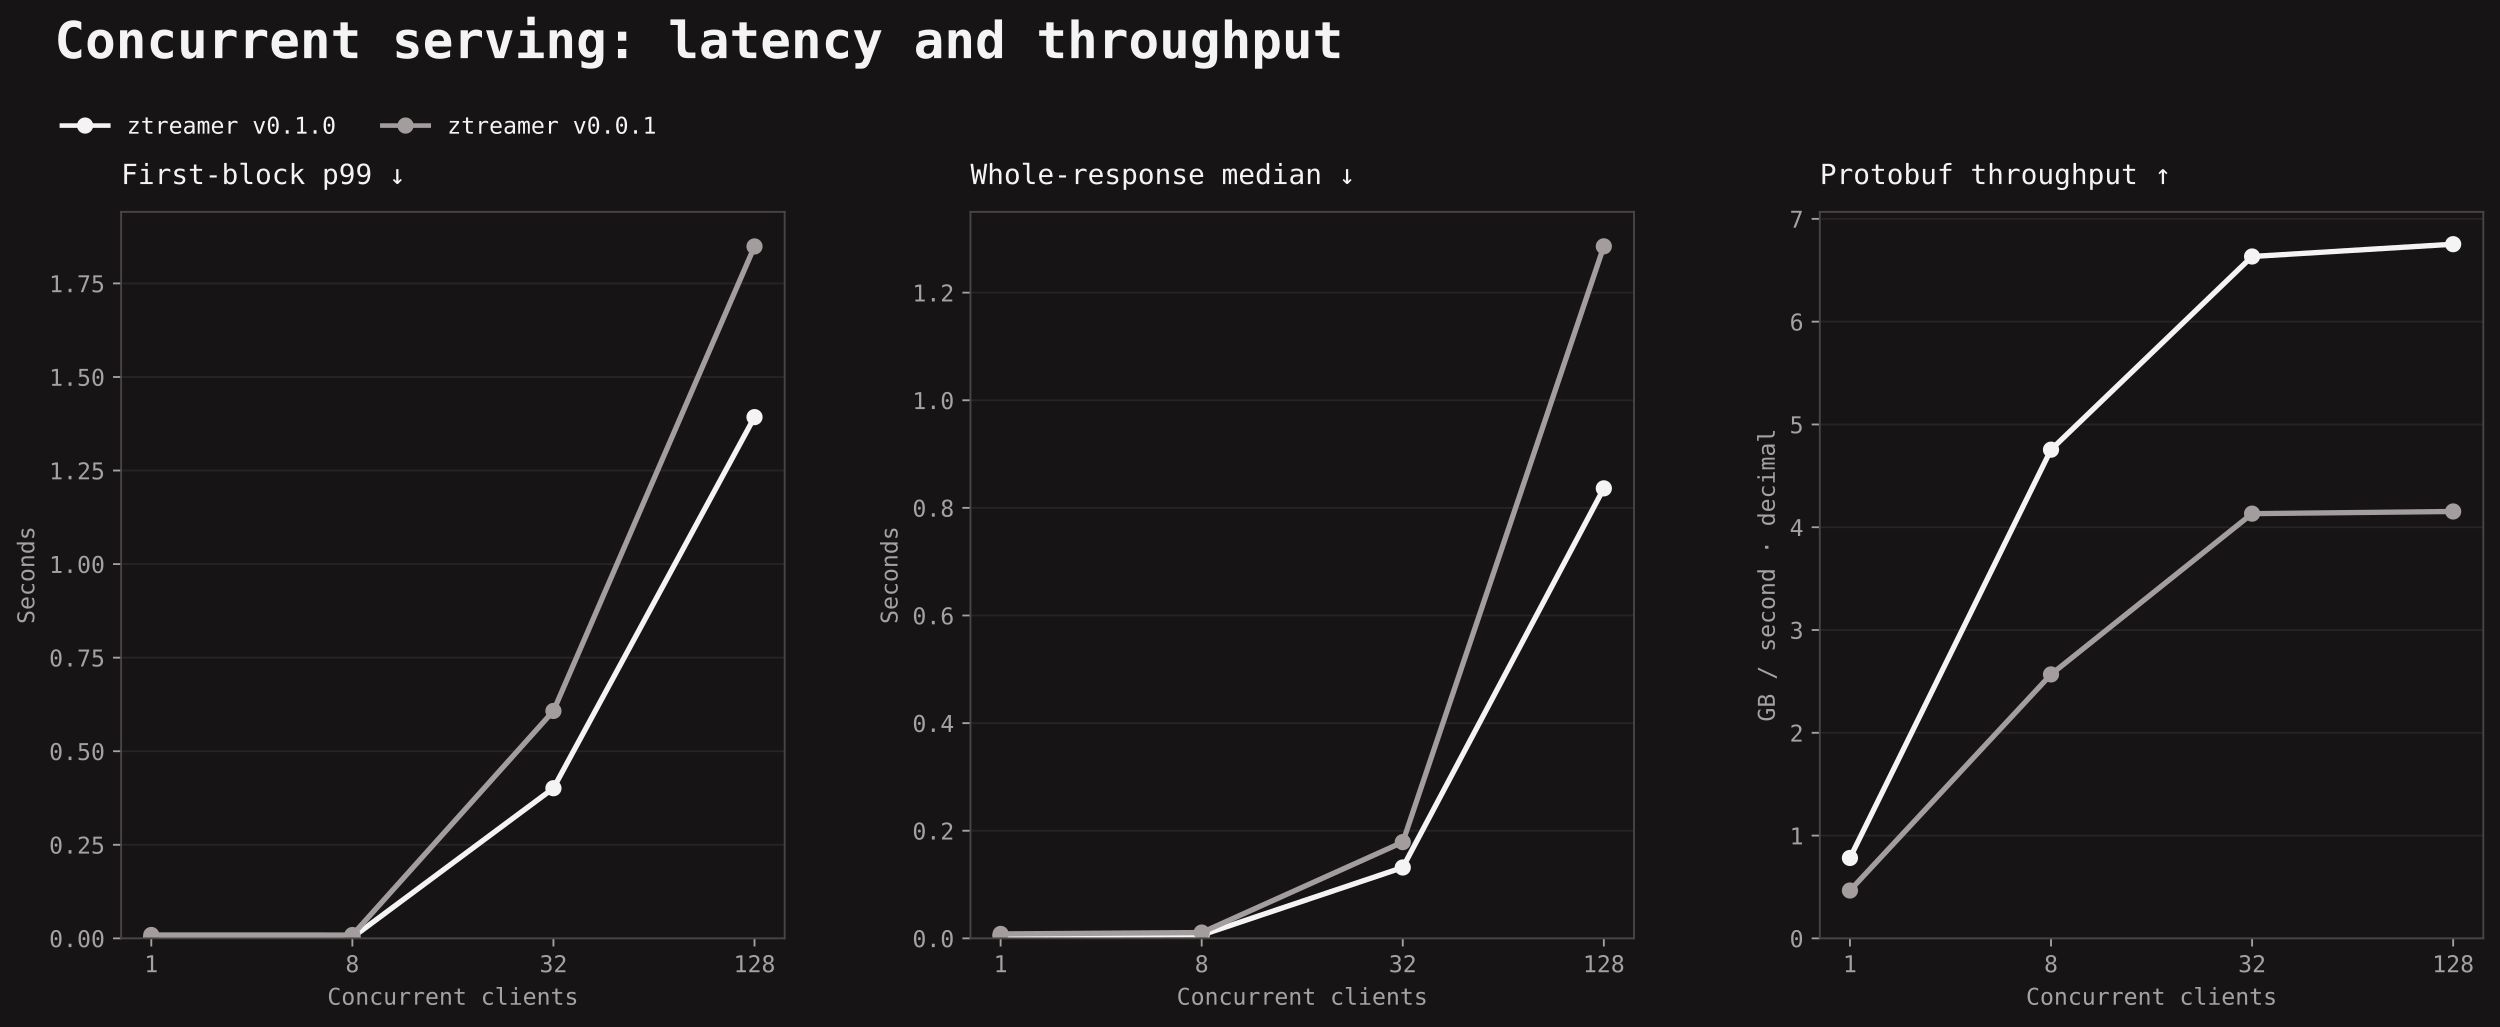
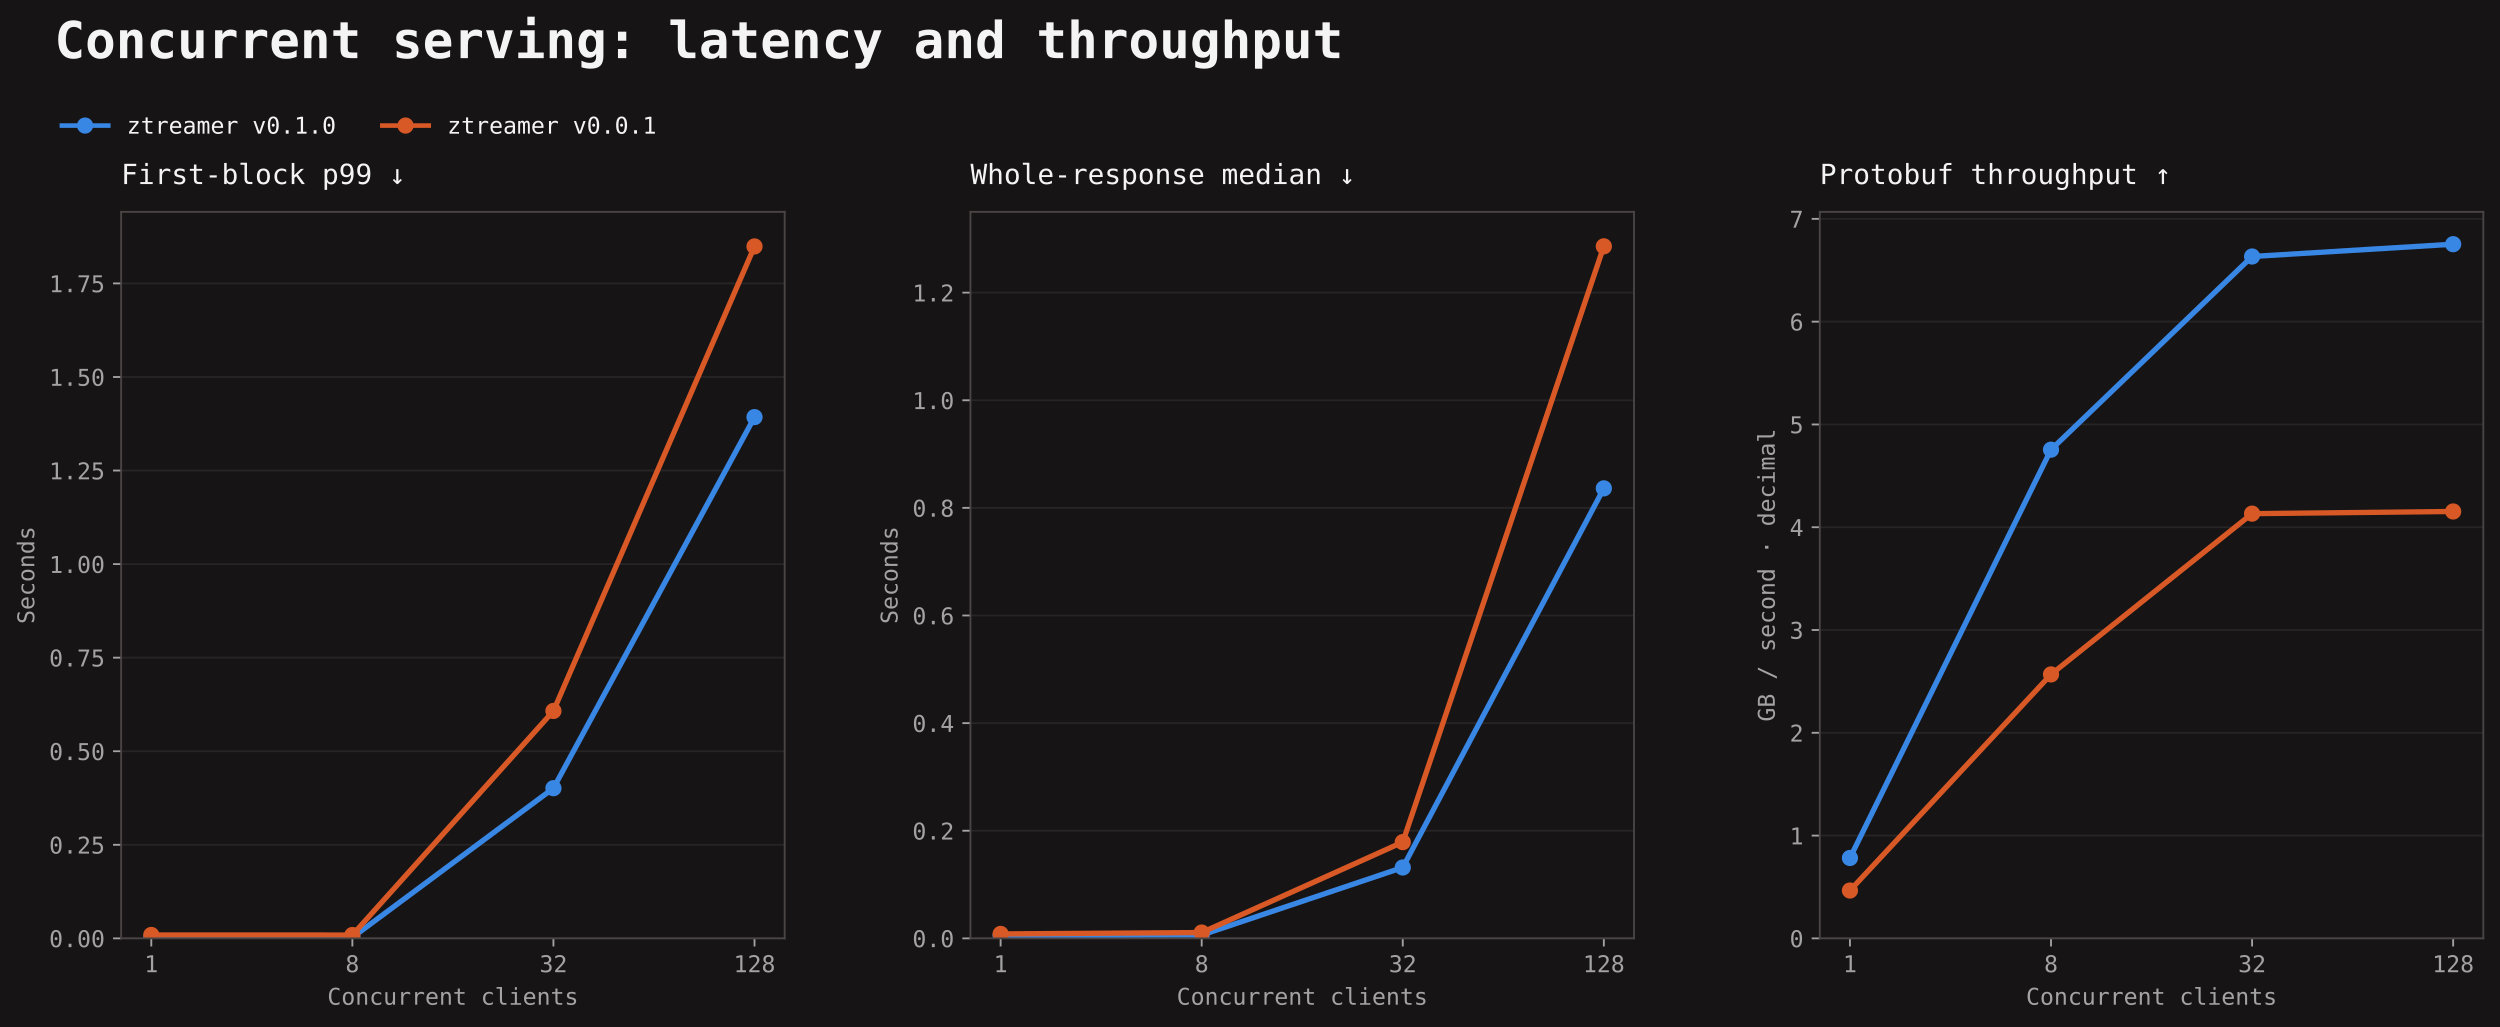
<svg xmlns="http://www.w3.org/2000/svg" xmlns:xlink="http://www.w3.org/1999/xlink" width="1079.002pt" height="443.254pt" viewBox="0 0 1079.002 443.254" version="1.1">
  <defs>
    <style type="text/css">*{stroke-linejoin: round; stroke-linecap: butt}</style>
  </defs>
  <g id="figure_1">
    <g id="patch_1">
      <path d="M 0 443.254  L 1079.002 443.254  L 1079.002 0  L 0 0  z " style="fill: #171415" />
    </g>
    <g id="axes_1">
      <g id="patch_2">
        <path d="M 52.282 405  L 338.664 405  L 338.664 91.44  L 52.282 91.44  z " style="fill: #171415" />
      </g>
      <g id="matplotlib.axis_1">
        <g id="xtick_1">
          <g id="line2d_1">
            <defs>
-               <path id="m3da103c8fb" d="M 0 0  L 0 3.5  " style="stroke: #a3a3a3; stroke-width: 0.8" />
+               <path id="mc122c9ce09" d="M 0 0  L 0 3.5  " style="stroke: #a3a3a3; stroke-width: 0.8" />
            </defs>
            <g>
-               <use xlink:href="#m3da103c8fb" x="65.299" y="405" style="fill: #a3a3a3; stroke: #a3a3a3; stroke-width: 0.8" />
+               <use xlink:href="#mc122c9ce09" x="65.299" y="405" style="fill: #a3a3a3; stroke: #a3a3a3; stroke-width: 0.8" />
            </g>
          </g>
          <g id="text_1">
            <text style="font-size: 10px; font-family: 'DejaVu Sans Mono'; text-anchor: middle; fill: #a3a3a3" x="65.299" y="419.598" transform="rotate(-0 65.2994 419.5977)">1</text>
          </g>
        </g>
        <g id="xtick_2">
          <g id="line2d_2">
            <g>
-               <use xlink:href="#m3da103c8fb" x="152.082" y="405" style="fill: #a3a3a3; stroke: #a3a3a3; stroke-width: 0.8" />
+               <use xlink:href="#mc122c9ce09" x="152.082" y="405" style="fill: #a3a3a3; stroke: #a3a3a3; stroke-width: 0.8" />
            </g>
          </g>
          <g id="text_2">
            <text style="font-size: 10px; font-family: 'DejaVu Sans Mono'; text-anchor: middle; fill: #a3a3a3" x="152.082" y="419.598" transform="rotate(-0 152.0818 419.5977)">8</text>
          </g>
        </g>
        <g id="xtick_3">
          <g id="line2d_3">
            <g>
-               <use xlink:href="#m3da103c8fb" x="238.864" y="405" style="fill: #a3a3a3; stroke: #a3a3a3; stroke-width: 0.8" />
+               <use xlink:href="#mc122c9ce09" x="238.864" y="405" style="fill: #a3a3a3; stroke: #a3a3a3; stroke-width: 0.8" />
            </g>
          </g>
          <g id="text_3">
            <text style="font-size: 10px; font-family: 'DejaVu Sans Mono'; text-anchor: middle; fill: #a3a3a3" x="238.864" y="419.598" transform="rotate(-0 238.8643 419.5977)">32</text>
          </g>
        </g>
        <g id="xtick_4">
          <g id="line2d_4">
            <g>
-               <use xlink:href="#m3da103c8fb" x="325.647" y="405" style="fill: #a3a3a3; stroke: #a3a3a3; stroke-width: 0.8" />
+               <use xlink:href="#mc122c9ce09" x="325.647" y="405" style="fill: #a3a3a3; stroke: #a3a3a3; stroke-width: 0.8" />
            </g>
          </g>
          <g id="text_4">
            <text style="font-size: 10px; font-family: 'DejaVu Sans Mono'; text-anchor: middle; fill: #a3a3a3" x="325.647" y="419.598" transform="rotate(-0 325.6467 419.5977)">128</text>
          </g>
        </g>
        <g id="text_5">
          <text style="font-size: 10px; font-family: 'DejaVu Sans Mono'; text-anchor: middle; fill: #a3a3a3" x="195.473" y="433.652" transform="rotate(-0 195.473 433.6516)">Concurrent clients</text>
        </g>
      </g>
      <g id="matplotlib.axis_2">
        <g id="ytick_1">
          <g id="line2d_5">
-             <path d="M 52.282 405  L 338.664 405  " clip-path="url(#p3d29c393f2)" style="fill: none; stroke: #ffffff; stroke-opacity: 0.07; stroke-width: 0.8; stroke-linecap: square" />
+             <path d="M 52.282 405  L 338.664 405  " clip-path="url(#p58e7272483)" style="fill: none; stroke: #ffffff; stroke-opacity: 0.07; stroke-width: 0.8; stroke-linecap: square" />
          </g>
          <g id="line2d_6">
            <defs>
-               <path id="mf457614f98" d="M 0 0  L -3.5 0  " style="stroke: #a3a3a3; stroke-width: 0.8" />
+               <path id="mbbb79b53d2" d="M 0 0  L -3.5 0  " style="stroke: #a3a3a3; stroke-width: 0.8" />
            </defs>
            <g>
-               <use xlink:href="#mf457614f98" x="52.282" y="405" style="fill: #a3a3a3; stroke: #a3a3a3; stroke-width: 0.8" />
+               <use xlink:href="#mbbb79b53d2" x="52.282" y="405" style="fill: #a3a3a3; stroke: #a3a3a3; stroke-width: 0.8" />
            </g>
          </g>
          <g id="text_6">
            <text style="font-size: 10px; font-family: 'DejaVu Sans Mono'; text-anchor: end; fill: #a3a3a3" x="45.282" y="408.799" transform="rotate(-0 45.28203 408.7988)">0.00</text>
          </g>
        </g>
        <g id="ytick_2">
          <g id="line2d_7">
-             <path d="M 52.282 364.617  L 338.664 364.617  " clip-path="url(#p3d29c393f2)" style="fill: none; stroke: #ffffff; stroke-opacity: 0.07; stroke-width: 0.8; stroke-linecap: square" />
+             <path d="M 52.282 364.617  L 338.664 364.617  " clip-path="url(#p58e7272483)" style="fill: none; stroke: #ffffff; stroke-opacity: 0.07; stroke-width: 0.8; stroke-linecap: square" />
          </g>
          <g id="line2d_8">
            <g>
-               <use xlink:href="#mf457614f98" x="52.282" y="364.617" style="fill: #a3a3a3; stroke: #a3a3a3; stroke-width: 0.8" />
+               <use xlink:href="#mbbb79b53d2" x="52.282" y="364.617" style="fill: #a3a3a3; stroke: #a3a3a3; stroke-width: 0.8" />
            </g>
          </g>
          <g id="text_7">
            <text style="font-size: 10px; font-family: 'DejaVu Sans Mono'; text-anchor: end; fill: #a3a3a3" x="45.282" y="368.416" transform="rotate(-0 45.28203 368.4159)">0.25</text>
          </g>
        </g>
        <g id="ytick_3">
          <g id="line2d_9">
-             <path d="M 52.282 324.234  L 338.664 324.234  " clip-path="url(#p3d29c393f2)" style="fill: none; stroke: #ffffff; stroke-opacity: 0.07; stroke-width: 0.8; stroke-linecap: square" />
+             <path d="M 52.282 324.234  L 338.664 324.234  " clip-path="url(#p58e7272483)" style="fill: none; stroke: #ffffff; stroke-opacity: 0.07; stroke-width: 0.8; stroke-linecap: square" />
          </g>
          <g id="line2d_10">
            <g>
-               <use xlink:href="#mf457614f98" x="52.282" y="324.234" style="fill: #a3a3a3; stroke: #a3a3a3; stroke-width: 0.8" />
+               <use xlink:href="#mbbb79b53d2" x="52.282" y="324.234" style="fill: #a3a3a3; stroke: #a3a3a3; stroke-width: 0.8" />
            </g>
          </g>
          <g id="text_8">
            <text style="font-size: 10px; font-family: 'DejaVu Sans Mono'; text-anchor: end; fill: #a3a3a3" x="45.282" y="328.033" transform="rotate(-0 45.28203 328.0331)">0.50</text>
          </g>
        </g>
        <g id="ytick_4">
          <g id="line2d_11">
-             <path d="M 52.282 283.851  L 338.664 283.851  " clip-path="url(#p3d29c393f2)" style="fill: none; stroke: #ffffff; stroke-opacity: 0.07; stroke-width: 0.8; stroke-linecap: square" />
+             <path d="M 52.282 283.851  L 338.664 283.851  " clip-path="url(#p58e7272483)" style="fill: none; stroke: #ffffff; stroke-opacity: 0.07; stroke-width: 0.8; stroke-linecap: square" />
          </g>
          <g id="line2d_12">
            <g>
-               <use xlink:href="#mf457614f98" x="52.282" y="283.851" style="fill: #a3a3a3; stroke: #a3a3a3; stroke-width: 0.8" />
+               <use xlink:href="#mbbb79b53d2" x="52.282" y="283.851" style="fill: #a3a3a3; stroke: #a3a3a3; stroke-width: 0.8" />
            </g>
          </g>
          <g id="text_9">
            <text style="font-size: 10px; font-family: 'DejaVu Sans Mono'; text-anchor: end; fill: #a3a3a3" x="45.282" y="287.65" transform="rotate(-0 45.28203 287.6502)">0.75</text>
          </g>
        </g>
        <g id="ytick_5">
          <g id="line2d_13">
-             <path d="M 52.282 243.468  L 338.664 243.468  " clip-path="url(#p3d29c393f2)" style="fill: none; stroke: #ffffff; stroke-opacity: 0.07; stroke-width: 0.8; stroke-linecap: square" />
+             <path d="M 52.282 243.468  L 338.664 243.468  " clip-path="url(#p58e7272483)" style="fill: none; stroke: #ffffff; stroke-opacity: 0.07; stroke-width: 0.8; stroke-linecap: square" />
          </g>
          <g id="line2d_14">
            <g>
-               <use xlink:href="#mf457614f98" x="52.282" y="243.468" style="fill: #a3a3a3; stroke: #a3a3a3; stroke-width: 0.8" />
+               <use xlink:href="#mbbb79b53d2" x="52.282" y="243.468" style="fill: #a3a3a3; stroke: #a3a3a3; stroke-width: 0.8" />
            </g>
          </g>
          <g id="text_10">
            <text style="font-size: 10px; font-family: 'DejaVu Sans Mono'; text-anchor: end; fill: #a3a3a3" x="45.282" y="247.267" transform="rotate(-0 45.28203 247.2673)">1.00</text>
          </g>
        </g>
        <g id="ytick_6">
          <g id="line2d_15">
-             <path d="M 52.282 203.086  L 338.664 203.086  " clip-path="url(#p3d29c393f2)" style="fill: none; stroke: #ffffff; stroke-opacity: 0.07; stroke-width: 0.8; stroke-linecap: square" />
+             <path d="M 52.282 203.086  L 338.664 203.086  " clip-path="url(#p58e7272483)" style="fill: none; stroke: #ffffff; stroke-opacity: 0.07; stroke-width: 0.8; stroke-linecap: square" />
          </g>
          <g id="line2d_16">
            <g>
-               <use xlink:href="#mf457614f98" x="52.282" y="203.086" style="fill: #a3a3a3; stroke: #a3a3a3; stroke-width: 0.8" />
+               <use xlink:href="#mbbb79b53d2" x="52.282" y="203.086" style="fill: #a3a3a3; stroke: #a3a3a3; stroke-width: 0.8" />
            </g>
          </g>
          <g id="text_11">
            <text style="font-size: 10px; font-family: 'DejaVu Sans Mono'; text-anchor: end; fill: #a3a3a3" x="45.282" y="206.884" transform="rotate(-0 45.28203 206.8844)">1.25</text>
          </g>
        </g>
        <g id="ytick_7">
          <g id="line2d_17">
-             <path d="M 52.282 162.703  L 338.664 162.703  " clip-path="url(#p3d29c393f2)" style="fill: none; stroke: #ffffff; stroke-opacity: 0.07; stroke-width: 0.8; stroke-linecap: square" />
+             <path d="M 52.282 162.703  L 338.664 162.703  " clip-path="url(#p58e7272483)" style="fill: none; stroke: #ffffff; stroke-opacity: 0.07; stroke-width: 0.8; stroke-linecap: square" />
          </g>
          <g id="line2d_18">
            <g>
-               <use xlink:href="#mf457614f98" x="52.282" y="162.703" style="fill: #a3a3a3; stroke: #a3a3a3; stroke-width: 0.8" />
+               <use xlink:href="#mbbb79b53d2" x="52.282" y="162.703" style="fill: #a3a3a3; stroke: #a3a3a3; stroke-width: 0.8" />
            </g>
          </g>
          <g id="text_12">
            <text style="font-size: 10px; font-family: 'DejaVu Sans Mono'; text-anchor: end; fill: #a3a3a3" x="45.282" y="166.502" transform="rotate(-0 45.28203 166.5015)">1.50</text>
          </g>
        </g>
        <g id="ytick_8">
          <g id="line2d_19">
-             <path d="M 52.282 122.32  L 338.664 122.32  " clip-path="url(#p3d29c393f2)" style="fill: none; stroke: #ffffff; stroke-opacity: 0.07; stroke-width: 0.8; stroke-linecap: square" />
+             <path d="M 52.282 122.32  L 338.664 122.32  " clip-path="url(#p58e7272483)" style="fill: none; stroke: #ffffff; stroke-opacity: 0.07; stroke-width: 0.8; stroke-linecap: square" />
          </g>
          <g id="line2d_20">
            <g>
-               <use xlink:href="#mf457614f98" x="52.282" y="122.32" style="fill: #a3a3a3; stroke: #a3a3a3; stroke-width: 0.8" />
+               <use xlink:href="#mbbb79b53d2" x="52.282" y="122.32" style="fill: #a3a3a3; stroke: #a3a3a3; stroke-width: 0.8" />
            </g>
          </g>
          <g id="text_13">
            <text style="font-size: 10px; font-family: 'DejaVu Sans Mono'; text-anchor: end; fill: #a3a3a3" x="45.282" y="126.119" transform="rotate(-0 45.28203 126.1186)">1.75</text>
          </g>
        </g>
        <g id="text_14">
          <text style="font-size: 10px; font-family: 'DejaVu Sans Mono'; text-anchor: middle; fill: #a3a3a3" x="14.798" y="248.22" transform="rotate(-90 14.79844 248.22)">Seconds</text>
        </g>
      </g>
      <g id="line2d_21">
-         <path d="M 65.299 404.826  L 152.082 404.605  L 238.864 340.189  L 325.647 180.027  " clip-path="url(#p3d29c393f2)" style="fill: none; stroke: #f4f4f4; stroke-width: 2.3; stroke-linecap: square" />
+         <path d="M 65.299 404.826  L 152.082 404.605  L 238.864 340.189  L 325.647 180.027  " clip-path="url(#p58e7272483)" style="fill: none; stroke: #3987e5; stroke-width: 2.3; stroke-linecap: square" />
        <defs>
-           <path id="m3d99d6a2e3" d="M 0 3  C 0.796 3 1.559 2.684 2.121 2.121  C 2.684 1.559 3 0.796 3 0  C 3 -0.796 2.684 -1.559 2.121 -2.121  C 1.559 -2.684 0.796 -3 0 -3  C -0.796 -3 -1.559 -2.684 -2.121 -2.121  C -2.684 -1.559 -3 -0.796 -3 0  C -3 0.796 -2.684 1.559 -2.121 2.121  C -1.559 2.684 -0.796 3 0 3  z " style="stroke: #f4f4f4" />
+           <path id="mb402a1f8e7" d="M 0 3  C 0.796 3 1.559 2.684 2.121 2.121  C 2.684 1.559 3 0.796 3 0  C 3 -0.796 2.684 -1.559 2.121 -2.121  C 1.559 -2.684 0.796 -3 0 -3  C -0.796 -3 -1.559 -2.684 -2.121 -2.121  C -2.684 -1.559 -3 -0.796 -3 0  C -3 0.796 -2.684 1.559 -2.121 2.121  C -1.559 2.684 -0.796 3 0 3  z " style="stroke: #3987e5" />
        </defs>
-         <g clip-path="url(#p3d29c393f2)">
-           <use xlink:href="#m3d99d6a2e3" x="65.299" y="404.826" style="fill: #f4f4f4; stroke: #f4f4f4" />
-           <use xlink:href="#m3d99d6a2e3" x="152.082" y="404.605" style="fill: #f4f4f4; stroke: #f4f4f4" />
-           <use xlink:href="#m3d99d6a2e3" x="238.864" y="340.189" style="fill: #f4f4f4; stroke: #f4f4f4" />
-           <use xlink:href="#m3d99d6a2e3" x="325.647" y="180.027" style="fill: #f4f4f4; stroke: #f4f4f4" />
+         <g clip-path="url(#p58e7272483)">
+           <use xlink:href="#mb402a1f8e7" x="65.299" y="404.826" style="fill: #3987e5; stroke: #3987e5" />
+           <use xlink:href="#mb402a1f8e7" x="152.082" y="404.605" style="fill: #3987e5; stroke: #3987e5" />
+           <use xlink:href="#mb402a1f8e7" x="238.864" y="340.189" style="fill: #3987e5; stroke: #3987e5" />
+           <use xlink:href="#mb402a1f8e7" x="325.647" y="180.027" style="fill: #3987e5; stroke: #3987e5" />
        </g>
      </g>
      <g id="line2d_22">
-         <path d="M 65.299 403.536  L 152.082 403.563  L 238.864 306.847  L 325.647 106.363  " clip-path="url(#p3d29c393f2)" style="fill: none; stroke: #a39d9e; stroke-width: 2.3; stroke-linecap: square" />
+         <path d="M 65.299 403.536  L 152.082 403.563  L 238.864 306.847  L 325.647 106.363  " clip-path="url(#p58e7272483)" style="fill: none; stroke: #d95926; stroke-width: 2.3; stroke-linecap: square" />
        <defs>
-           <path id="me896686b04" d="M 0 3  C 0.796 3 1.559 2.684 2.121 2.121  C 2.684 1.559 3 0.796 3 0  C 3 -0.796 2.684 -1.559 2.121 -2.121  C 1.559 -2.684 0.796 -3 0 -3  C -0.796 -3 -1.559 -2.684 -2.121 -2.121  C -2.684 -1.559 -3 -0.796 -3 0  C -3 0.796 -2.684 1.559 -2.121 2.121  C -1.559 2.684 -0.796 3 0 3  z " style="stroke: #a39d9e" />
+           <path id="mb0be6096a7" d="M 0 3  C 0.796 3 1.559 2.684 2.121 2.121  C 2.684 1.559 3 0.796 3 0  C 3 -0.796 2.684 -1.559 2.121 -2.121  C 1.559 -2.684 0.796 -3 0 -3  C -0.796 -3 -1.559 -2.684 -2.121 -2.121  C -2.684 -1.559 -3 -0.796 -3 0  C -3 0.796 -2.684 1.559 -2.121 2.121  C -1.559 2.684 -0.796 3 0 3  z " style="stroke: #d95926" />
        </defs>
-         <g clip-path="url(#p3d29c393f2)">
-           <use xlink:href="#me896686b04" x="65.299" y="403.536" style="fill: #a39d9e; stroke: #a39d9e" />
-           <use xlink:href="#me896686b04" x="152.082" y="403.563" style="fill: #a39d9e; stroke: #a39d9e" />
-           <use xlink:href="#me896686b04" x="238.864" y="306.847" style="fill: #a39d9e; stroke: #a39d9e" />
-           <use xlink:href="#me896686b04" x="325.647" y="106.363" style="fill: #a39d9e; stroke: #a39d9e" />
+         <g clip-path="url(#p58e7272483)">
+           <use xlink:href="#mb0be6096a7" x="65.299" y="403.536" style="fill: #d95926; stroke: #d95926" />
+           <use xlink:href="#mb0be6096a7" x="152.082" y="403.563" style="fill: #d95926; stroke: #d95926" />
+           <use xlink:href="#mb0be6096a7" x="238.864" y="306.847" style="fill: #d95926; stroke: #d95926" />
+           <use xlink:href="#mb0be6096a7" x="325.647" y="106.363" style="fill: #d95926; stroke: #d95926" />
        </g>
      </g>
      <g id="patch_3">
        <path d="M 52.282 405  L 52.282 91.44  " style="fill: none; stroke: #4a4445; stroke-width: 0.8; stroke-linejoin: miter; stroke-linecap: square" />
      </g>
      <g id="patch_4">
        <path d="M 338.664 405  L 338.664 91.44  " style="fill: none; stroke: #4a4445; stroke-width: 0.8; stroke-linejoin: miter; stroke-linecap: square" />
      </g>
      <g id="patch_5">
        <path d="M 52.282 405  L 338.664 405  " style="fill: none; stroke: #4a4445; stroke-width: 0.8; stroke-linejoin: miter; stroke-linecap: square" />
      </g>
      <g id="patch_6">
        <path d="M 52.282 91.44  L 338.664 91.44  " style="fill: none; stroke: #4a4445; stroke-width: 0.8; stroke-linejoin: miter; stroke-linecap: square" />
      </g>
      <g id="text_15">
        <text style="font-size: 12px; font-family: 'DejaVu Sans Mono'; text-anchor: start; fill: #f4f4f4" x="52.282" y="79.44" transform="rotate(-0 52.28203 79.44)">First-block p99 ↓</text>
      </g>
    </g>
    <g id="axes_2">
      <g id="patch_7">
        <path d="M 418.851 405  L 705.233 405  L 705.233 91.44  L 418.851 91.44  z " style="fill: #171415" />
      </g>
      <g id="matplotlib.axis_3">
        <g id="xtick_5">
          <g id="line2d_23">
            <g>
-               <use xlink:href="#m3da103c8fb" x="431.868" y="405" style="fill: #a3a3a3; stroke: #a3a3a3; stroke-width: 0.8" />
+               <use xlink:href="#mc122c9ce09" x="431.868" y="405" style="fill: #a3a3a3; stroke: #a3a3a3; stroke-width: 0.8" />
            </g>
          </g>
          <g id="text_16">
            <text style="font-size: 10px; font-family: 'DejaVu Sans Mono'; text-anchor: middle; fill: #a3a3a3" x="431.868" y="419.598" transform="rotate(-0 431.8684 419.5977)">1</text>
          </g>
        </g>
        <g id="xtick_6">
          <g id="line2d_24">
            <g>
-               <use xlink:href="#m3da103c8fb" x="518.651" y="405" style="fill: #a3a3a3; stroke: #a3a3a3; stroke-width: 0.8" />
+               <use xlink:href="#mc122c9ce09" x="518.651" y="405" style="fill: #a3a3a3; stroke: #a3a3a3; stroke-width: 0.8" />
            </g>
          </g>
          <g id="text_17">
            <text style="font-size: 10px; font-family: 'DejaVu Sans Mono'; text-anchor: middle; fill: #a3a3a3" x="518.651" y="419.598" transform="rotate(-0 518.6508 419.5977)">8</text>
          </g>
        </g>
        <g id="xtick_7">
          <g id="line2d_25">
            <g>
-               <use xlink:href="#m3da103c8fb" x="605.433" y="405" style="fill: #a3a3a3; stroke: #a3a3a3; stroke-width: 0.8" />
+               <use xlink:href="#mc122c9ce09" x="605.433" y="405" style="fill: #a3a3a3; stroke: #a3a3a3; stroke-width: 0.8" />
            </g>
          </g>
          <g id="text_18">
            <text style="font-size: 10px; font-family: 'DejaVu Sans Mono'; text-anchor: middle; fill: #a3a3a3" x="605.433" y="419.598" transform="rotate(-0 605.4332 419.5977)">32</text>
          </g>
        </g>
        <g id="xtick_8">
          <g id="line2d_26">
            <g>
-               <use xlink:href="#m3da103c8fb" x="692.216" y="405" style="fill: #a3a3a3; stroke: #a3a3a3; stroke-width: 0.8" />
+               <use xlink:href="#mc122c9ce09" x="692.216" y="405" style="fill: #a3a3a3; stroke: #a3a3a3; stroke-width: 0.8" />
            </g>
          </g>
          <g id="text_19">
            <text style="font-size: 10px; font-family: 'DejaVu Sans Mono'; text-anchor: middle; fill: #a3a3a3" x="692.216" y="419.598" transform="rotate(-0 692.2157 419.5977)">128</text>
          </g>
        </g>
        <g id="text_20">
          <text style="font-size: 10px; font-family: 'DejaVu Sans Mono'; text-anchor: middle; fill: #a3a3a3" x="562.042" y="433.652" transform="rotate(-0 562.042 433.6516)">Concurrent clients</text>
        </g>
      </g>
      <g id="matplotlib.axis_4">
        <g id="ytick_9">
          <g id="line2d_27">
-             <path d="M 418.851 405  L 705.233 405  " clip-path="url(#p8290a32b01)" style="fill: none; stroke: #ffffff; stroke-opacity: 0.07; stroke-width: 0.8; stroke-linecap: square" />
+             <path d="M 418.851 405  L 705.233 405  " clip-path="url(#p8884b280eb)" style="fill: none; stroke: #ffffff; stroke-opacity: 0.07; stroke-width: 0.8; stroke-linecap: square" />
          </g>
          <g id="line2d_28">
            <g>
-               <use xlink:href="#mf457614f98" x="418.851" y="405" style="fill: #a3a3a3; stroke: #a3a3a3; stroke-width: 0.8" />
+               <use xlink:href="#mbbb79b53d2" x="418.851" y="405" style="fill: #a3a3a3; stroke: #a3a3a3; stroke-width: 0.8" />
            </g>
          </g>
          <g id="text_21">
            <text style="font-size: 10px; font-family: 'DejaVu Sans Mono'; text-anchor: end; fill: #a3a3a3" x="411.851" y="408.799" transform="rotate(-0 411.851 408.7988)">0.0</text>
          </g>
        </g>
        <g id="ytick_10">
          <g id="line2d_29">
-             <path d="M 418.851 358.551  L 705.233 358.551  " clip-path="url(#p8290a32b01)" style="fill: none; stroke: #ffffff; stroke-opacity: 0.07; stroke-width: 0.8; stroke-linecap: square" />
+             <path d="M 418.851 358.551  L 705.233 358.551  " clip-path="url(#p8884b280eb)" style="fill: none; stroke: #ffffff; stroke-opacity: 0.07; stroke-width: 0.8; stroke-linecap: square" />
          </g>
          <g id="line2d_30">
            <g>
-               <use xlink:href="#mf457614f98" x="418.851" y="358.551" style="fill: #a3a3a3; stroke: #a3a3a3; stroke-width: 0.8" />
+               <use xlink:href="#mbbb79b53d2" x="418.851" y="358.551" style="fill: #a3a3a3; stroke: #a3a3a3; stroke-width: 0.8" />
            </g>
          </g>
          <g id="text_22">
            <text style="font-size: 10px; font-family: 'DejaVu Sans Mono'; text-anchor: end; fill: #a3a3a3" x="411.851" y="362.349" transform="rotate(-0 411.851 362.3494)">0.2</text>
          </g>
        </g>
        <g id="ytick_11">
          <g id="line2d_31">
-             <path d="M 418.851 312.101  L 705.233 312.101  " clip-path="url(#p8290a32b01)" style="fill: none; stroke: #ffffff; stroke-opacity: 0.07; stroke-width: 0.8; stroke-linecap: square" />
+             <path d="M 418.851 312.101  L 705.233 312.101  " clip-path="url(#p8884b280eb)" style="fill: none; stroke: #ffffff; stroke-opacity: 0.07; stroke-width: 0.8; stroke-linecap: square" />
          </g>
          <g id="line2d_32">
            <g>
-               <use xlink:href="#mf457614f98" x="418.851" y="312.101" style="fill: #a3a3a3; stroke: #a3a3a3; stroke-width: 0.8" />
+               <use xlink:href="#mbbb79b53d2" x="418.851" y="312.101" style="fill: #a3a3a3; stroke: #a3a3a3; stroke-width: 0.8" />
            </g>
          </g>
          <g id="text_23">
            <text style="font-size: 10px; font-family: 'DejaVu Sans Mono'; text-anchor: end; fill: #a3a3a3" x="411.851" y="315.9" transform="rotate(-0 411.851 315.9)">0.4</text>
          </g>
        </g>
        <g id="ytick_12">
          <g id="line2d_33">
-             <path d="M 418.851 265.652  L 705.233 265.652  " clip-path="url(#p8290a32b01)" style="fill: none; stroke: #ffffff; stroke-opacity: 0.07; stroke-width: 0.8; stroke-linecap: square" />
+             <path d="M 418.851 265.652  L 705.233 265.652  " clip-path="url(#p8884b280eb)" style="fill: none; stroke: #ffffff; stroke-opacity: 0.07; stroke-width: 0.8; stroke-linecap: square" />
          </g>
          <g id="line2d_34">
            <g>
-               <use xlink:href="#mf457614f98" x="418.851" y="265.652" style="fill: #a3a3a3; stroke: #a3a3a3; stroke-width: 0.8" />
+               <use xlink:href="#mbbb79b53d2" x="418.851" y="265.652" style="fill: #a3a3a3; stroke: #a3a3a3; stroke-width: 0.8" />
            </g>
          </g>
          <g id="text_24">
            <text style="font-size: 10px; font-family: 'DejaVu Sans Mono'; text-anchor: end; fill: #a3a3a3" x="411.851" y="269.451" transform="rotate(-0 411.851 269.4506)">0.6</text>
          </g>
        </g>
        <g id="ytick_13">
          <g id="line2d_35">
-             <path d="M 418.851 219.202  L 705.233 219.202  " clip-path="url(#p8290a32b01)" style="fill: none; stroke: #ffffff; stroke-opacity: 0.07; stroke-width: 0.8; stroke-linecap: square" />
+             <path d="M 418.851 219.202  L 705.233 219.202  " clip-path="url(#p8884b280eb)" style="fill: none; stroke: #ffffff; stroke-opacity: 0.07; stroke-width: 0.8; stroke-linecap: square" />
          </g>
          <g id="line2d_36">
            <g>
-               <use xlink:href="#mf457614f98" x="418.851" y="219.202" style="fill: #a3a3a3; stroke: #a3a3a3; stroke-width: 0.8" />
+               <use xlink:href="#mbbb79b53d2" x="418.851" y="219.202" style="fill: #a3a3a3; stroke: #a3a3a3; stroke-width: 0.8" />
            </g>
          </g>
          <g id="text_25">
            <text style="font-size: 10px; font-family: 'DejaVu Sans Mono'; text-anchor: end; fill: #a3a3a3" x="411.851" y="223.001" transform="rotate(-0 411.851 223.0012)">0.8</text>
          </g>
        </g>
        <g id="ytick_14">
          <g id="line2d_37">
-             <path d="M 418.851 172.753  L 705.233 172.753  " clip-path="url(#p8290a32b01)" style="fill: none; stroke: #ffffff; stroke-opacity: 0.07; stroke-width: 0.8; stroke-linecap: square" />
+             <path d="M 418.851 172.753  L 705.233 172.753  " clip-path="url(#p8884b280eb)" style="fill: none; stroke: #ffffff; stroke-opacity: 0.07; stroke-width: 0.8; stroke-linecap: square" />
          </g>
          <g id="line2d_38">
            <g>
-               <use xlink:href="#mf457614f98" x="418.851" y="172.753" style="fill: #a3a3a3; stroke: #a3a3a3; stroke-width: 0.8" />
+               <use xlink:href="#mbbb79b53d2" x="418.851" y="172.753" style="fill: #a3a3a3; stroke: #a3a3a3; stroke-width: 0.8" />
            </g>
          </g>
          <g id="text_26">
            <text style="font-size: 10px; font-family: 'DejaVu Sans Mono'; text-anchor: end; fill: #a3a3a3" x="411.851" y="176.552" transform="rotate(-0 411.851 176.5519)">1.0</text>
          </g>
        </g>
        <g id="ytick_15">
          <g id="line2d_39">
-             <path d="M 418.851 126.304  L 705.233 126.304  " clip-path="url(#p8290a32b01)" style="fill: none; stroke: #ffffff; stroke-opacity: 0.07; stroke-width: 0.8; stroke-linecap: square" />
+             <path d="M 418.851 126.304  L 705.233 126.304  " clip-path="url(#p8884b280eb)" style="fill: none; stroke: #ffffff; stroke-opacity: 0.07; stroke-width: 0.8; stroke-linecap: square" />
          </g>
          <g id="line2d_40">
            <g>
-               <use xlink:href="#mf457614f98" x="418.851" y="126.304" style="fill: #a3a3a3; stroke: #a3a3a3; stroke-width: 0.8" />
+               <use xlink:href="#mbbb79b53d2" x="418.851" y="126.304" style="fill: #a3a3a3; stroke: #a3a3a3; stroke-width: 0.8" />
            </g>
          </g>
          <g id="text_27">
            <text style="font-size: 10px; font-family: 'DejaVu Sans Mono'; text-anchor: end; fill: #a3a3a3" x="411.851" y="130.102" transform="rotate(-0 411.851 130.1025)">1.2</text>
          </g>
        </g>
        <g id="text_28">
          <text style="font-size: 10px; font-family: 'DejaVu Sans Mono'; text-anchor: middle; fill: #a3a3a3" x="387.388" y="248.22" transform="rotate(-90 387.3877 248.22)">Seconds</text>
        </g>
      </g>
      <g id="line2d_41">
-         <path d="M 431.868 403.855  L 518.651 403.565  L 605.433 374.407  L 692.216 210.773  " clip-path="url(#p8290a32b01)" style="fill: none; stroke: #f4f4f4; stroke-width: 2.3; stroke-linecap: square" />
-         <g clip-path="url(#p8290a32b01)">
-           <use xlink:href="#m3d99d6a2e3" x="431.868" y="403.855" style="fill: #f4f4f4; stroke: #f4f4f4" />
-           <use xlink:href="#m3d99d6a2e3" x="518.651" y="403.565" style="fill: #f4f4f4; stroke: #f4f4f4" />
-           <use xlink:href="#m3d99d6a2e3" x="605.433" y="374.407" style="fill: #f4f4f4; stroke: #f4f4f4" />
-           <use xlink:href="#m3d99d6a2e3" x="692.216" y="210.773" style="fill: #f4f4f4; stroke: #f4f4f4" />
+         <path d="M 431.868 403.855  L 518.651 403.565  L 605.433 374.407  L 692.216 210.773  " clip-path="url(#p8884b280eb)" style="fill: none; stroke: #3987e5; stroke-width: 2.3; stroke-linecap: square" />
+         <g clip-path="url(#p8884b280eb)">
+           <use xlink:href="#mb402a1f8e7" x="431.868" y="403.855" style="fill: #3987e5; stroke: #3987e5" />
+           <use xlink:href="#mb402a1f8e7" x="518.651" y="403.565" style="fill: #3987e5; stroke: #3987e5" />
+           <use xlink:href="#mb402a1f8e7" x="605.433" y="374.407" style="fill: #3987e5; stroke: #3987e5" />
+           <use xlink:href="#mb402a1f8e7" x="692.216" y="210.773" style="fill: #3987e5; stroke: #3987e5" />
        </g>
      </g>
      <g id="line2d_42">
-         <path d="M 431.868 403.083  L 518.651 402.489  L 605.433 363.454  L 692.216 106.317  " clip-path="url(#p8290a32b01)" style="fill: none; stroke: #a39d9e; stroke-width: 2.3; stroke-linecap: square" />
-         <g clip-path="url(#p8290a32b01)">
-           <use xlink:href="#me896686b04" x="431.868" y="403.083" style="fill: #a39d9e; stroke: #a39d9e" />
-           <use xlink:href="#me896686b04" x="518.651" y="402.489" style="fill: #a39d9e; stroke: #a39d9e" />
-           <use xlink:href="#me896686b04" x="605.433" y="363.454" style="fill: #a39d9e; stroke: #a39d9e" />
-           <use xlink:href="#me896686b04" x="692.216" y="106.317" style="fill: #a39d9e; stroke: #a39d9e" />
+         <path d="M 431.868 403.083  L 518.651 402.489  L 605.433 363.454  L 692.216 106.317  " clip-path="url(#p8884b280eb)" style="fill: none; stroke: #d95926; stroke-width: 2.3; stroke-linecap: square" />
+         <g clip-path="url(#p8884b280eb)">
+           <use xlink:href="#mb0be6096a7" x="431.868" y="403.083" style="fill: #d95926; stroke: #d95926" />
+           <use xlink:href="#mb0be6096a7" x="518.651" y="402.489" style="fill: #d95926; stroke: #d95926" />
+           <use xlink:href="#mb0be6096a7" x="605.433" y="363.454" style="fill: #d95926; stroke: #d95926" />
+           <use xlink:href="#mb0be6096a7" x="692.216" y="106.317" style="fill: #d95926; stroke: #d95926" />
        </g>
      </g>
      <g id="patch_8">
        <path d="M 418.851 405  L 418.851 91.44  " style="fill: none; stroke: #4a4445; stroke-width: 0.8; stroke-linejoin: miter; stroke-linecap: square" />
      </g>
      <g id="patch_9">
        <path d="M 705.233 405  L 705.233 91.44  " style="fill: none; stroke: #4a4445; stroke-width: 0.8; stroke-linejoin: miter; stroke-linecap: square" />
      </g>
      <g id="patch_10">
        <path d="M 418.851 405  L 705.233 405  " style="fill: none; stroke: #4a4445; stroke-width: 0.8; stroke-linejoin: miter; stroke-linecap: square" />
      </g>
      <g id="patch_11">
        <path d="M 418.851 91.44  L 705.233 91.44  " style="fill: none; stroke: #4a4445; stroke-width: 0.8; stroke-linejoin: miter; stroke-linecap: square" />
      </g>
      <g id="text_29">
        <text style="font-size: 12px; font-family: 'DejaVu Sans Mono'; text-anchor: start; fill: #f4f4f4" x="418.851" y="79.44" transform="rotate(-0 418.851 79.44)">Whole-response median ↓</text>
      </g>
    </g>
    <g id="axes_3">
      <g id="patch_12">
        <path d="M 785.42 405  L 1071.802 405  L 1071.802 91.44  L 785.42 91.44  z " style="fill: #171415" />
      </g>
      <g id="matplotlib.axis_5">
        <g id="xtick_9">
          <g id="line2d_43">
            <g>
-               <use xlink:href="#m3da103c8fb" x="798.437" y="405" style="fill: #a3a3a3; stroke: #a3a3a3; stroke-width: 0.8" />
+               <use xlink:href="#mc122c9ce09" x="798.437" y="405" style="fill: #a3a3a3; stroke: #a3a3a3; stroke-width: 0.8" />
            </g>
          </g>
          <g id="text_30">
            <text style="font-size: 10px; font-family: 'DejaVu Sans Mono'; text-anchor: middle; fill: #a3a3a3" x="798.437" y="419.598" transform="rotate(-0 798.4374 419.5977)">1</text>
          </g>
        </g>
        <g id="xtick_10">
          <g id="line2d_44">
            <g>
-               <use xlink:href="#m3da103c8fb" x="885.22" y="405" style="fill: #a3a3a3; stroke: #a3a3a3; stroke-width: 0.8" />
+               <use xlink:href="#mc122c9ce09" x="885.22" y="405" style="fill: #a3a3a3; stroke: #a3a3a3; stroke-width: 0.8" />
            </g>
          </g>
          <g id="text_31">
            <text style="font-size: 10px; font-family: 'DejaVu Sans Mono'; text-anchor: middle; fill: #a3a3a3" x="885.22" y="419.598" transform="rotate(-0 885.2198 419.5977)">8</text>
          </g>
        </g>
        <g id="xtick_11">
          <g id="line2d_45">
            <g>
-               <use xlink:href="#m3da103c8fb" x="972.002" y="405" style="fill: #a3a3a3; stroke: #a3a3a3; stroke-width: 0.8" />
+               <use xlink:href="#mc122c9ce09" x="972.002" y="405" style="fill: #a3a3a3; stroke: #a3a3a3; stroke-width: 0.8" />
            </g>
          </g>
          <g id="text_32">
            <text style="font-size: 10px; font-family: 'DejaVu Sans Mono'; text-anchor: middle; fill: #a3a3a3" x="972.002" y="419.598" transform="rotate(-0 972.0022 419.5977)">32</text>
          </g>
        </g>
        <g id="xtick_12">
          <g id="line2d_46">
            <g>
-               <use xlink:href="#m3da103c8fb" x="1058.785" y="405" style="fill: #a3a3a3; stroke: #a3a3a3; stroke-width: 0.8" />
+               <use xlink:href="#mc122c9ce09" x="1058.785" y="405" style="fill: #a3a3a3; stroke: #a3a3a3; stroke-width: 0.8" />
            </g>
          </g>
          <g id="text_33">
            <text style="font-size: 10px; font-family: 'DejaVu Sans Mono'; text-anchor: middle; fill: #a3a3a3" x="1058.785" y="419.598" transform="rotate(-0 1058.785 419.5977)">128</text>
          </g>
        </g>
        <g id="text_34">
          <text style="font-size: 10px; font-family: 'DejaVu Sans Mono'; text-anchor: middle; fill: #a3a3a3" x="928.611" y="433.652" transform="rotate(-0 928.611 433.6516)">Concurrent clients</text>
        </g>
      </g>
      <g id="matplotlib.axis_6">
        <g id="ytick_16">
          <g id="line2d_47">
-             <path d="M 785.42 405  L 1071.802 405  " clip-path="url(#p391c5aa87c)" style="fill: none; stroke: #ffffff; stroke-opacity: 0.07; stroke-width: 0.8; stroke-linecap: square" />
+             <path d="M 785.42 405  L 1071.802 405  " clip-path="url(#p579aec9e4c)" style="fill: none; stroke: #ffffff; stroke-opacity: 0.07; stroke-width: 0.8; stroke-linecap: square" />
          </g>
          <g id="line2d_48">
            <g>
-               <use xlink:href="#mf457614f98" x="785.42" y="405" style="fill: #a3a3a3; stroke: #a3a3a3; stroke-width: 0.8" />
+               <use xlink:href="#mbbb79b53d2" x="785.42" y="405" style="fill: #a3a3a3; stroke: #a3a3a3; stroke-width: 0.8" />
            </g>
          </g>
          <g id="text_35">
            <text style="font-size: 10px; font-family: 'DejaVu Sans Mono'; text-anchor: end; fill: #a3a3a3" x="778.42" y="408.799" transform="rotate(-0 778.42 408.7988)">0</text>
          </g>
        </g>
        <g id="ytick_17">
          <g id="line2d_49">
-             <path d="M 785.42 360.638  L 1071.802 360.638  " clip-path="url(#p391c5aa87c)" style="fill: none; stroke: #ffffff; stroke-opacity: 0.07; stroke-width: 0.8; stroke-linecap: square" />
+             <path d="M 785.42 360.638  L 1071.802 360.638  " clip-path="url(#p579aec9e4c)" style="fill: none; stroke: #ffffff; stroke-opacity: 0.07; stroke-width: 0.8; stroke-linecap: square" />
          </g>
          <g id="line2d_50">
            <g>
-               <use xlink:href="#mf457614f98" x="785.42" y="360.638" style="fill: #a3a3a3; stroke: #a3a3a3; stroke-width: 0.8" />
+               <use xlink:href="#mbbb79b53d2" x="785.42" y="360.638" style="fill: #a3a3a3; stroke: #a3a3a3; stroke-width: 0.8" />
            </g>
          </g>
          <g id="text_36">
            <text style="font-size: 10px; font-family: 'DejaVu Sans Mono'; text-anchor: end; fill: #a3a3a3" x="778.42" y="364.437" transform="rotate(-0 778.42 364.4368)">1</text>
          </g>
        </g>
        <g id="ytick_18">
          <g id="line2d_51">
-             <path d="M 785.42 316.276  L 1071.802 316.276  " clip-path="url(#p391c5aa87c)" style="fill: none; stroke: #ffffff; stroke-opacity: 0.07; stroke-width: 0.8; stroke-linecap: square" />
+             <path d="M 785.42 316.276  L 1071.802 316.276  " clip-path="url(#p579aec9e4c)" style="fill: none; stroke: #ffffff; stroke-opacity: 0.07; stroke-width: 0.8; stroke-linecap: square" />
          </g>
          <g id="line2d_52">
            <g>
-               <use xlink:href="#mf457614f98" x="785.42" y="316.276" style="fill: #a3a3a3; stroke: #a3a3a3; stroke-width: 0.8" />
+               <use xlink:href="#mbbb79b53d2" x="785.42" y="316.276" style="fill: #a3a3a3; stroke: #a3a3a3; stroke-width: 0.8" />
            </g>
          </g>
          <g id="text_37">
            <text style="font-size: 10px; font-family: 'DejaVu Sans Mono'; text-anchor: end; fill: #a3a3a3" x="778.42" y="320.075" transform="rotate(-0 778.42 320.0748)">2</text>
          </g>
        </g>
        <g id="ytick_19">
          <g id="line2d_53">
-             <path d="M 785.42 271.914  L 1071.802 271.914  " clip-path="url(#p391c5aa87c)" style="fill: none; stroke: #ffffff; stroke-opacity: 0.07; stroke-width: 0.8; stroke-linecap: square" />
+             <path d="M 785.42 271.914  L 1071.802 271.914  " clip-path="url(#p579aec9e4c)" style="fill: none; stroke: #ffffff; stroke-opacity: 0.07; stroke-width: 0.8; stroke-linecap: square" />
          </g>
          <g id="line2d_54">
            <g>
-               <use xlink:href="#mf457614f98" x="785.42" y="271.914" style="fill: #a3a3a3; stroke: #a3a3a3; stroke-width: 0.8" />
+               <use xlink:href="#mbbb79b53d2" x="785.42" y="271.914" style="fill: #a3a3a3; stroke: #a3a3a3; stroke-width: 0.8" />
            </g>
          </g>
          <g id="text_38">
            <text style="font-size: 10px; font-family: 'DejaVu Sans Mono'; text-anchor: end; fill: #a3a3a3" x="778.42" y="275.713" transform="rotate(-0 778.42 275.7128)">3</text>
          </g>
        </g>
        <g id="ytick_20">
          <g id="line2d_55">
-             <path d="M 785.42 227.552  L 1071.802 227.552  " clip-path="url(#p391c5aa87c)" style="fill: none; stroke: #ffffff; stroke-opacity: 0.07; stroke-width: 0.8; stroke-linecap: square" />
+             <path d="M 785.42 227.552  L 1071.802 227.552  " clip-path="url(#p579aec9e4c)" style="fill: none; stroke: #ffffff; stroke-opacity: 0.07; stroke-width: 0.8; stroke-linecap: square" />
          </g>
          <g id="line2d_56">
            <g>
-               <use xlink:href="#mf457614f98" x="785.42" y="227.552" style="fill: #a3a3a3; stroke: #a3a3a3; stroke-width: 0.8" />
+               <use xlink:href="#mbbb79b53d2" x="785.42" y="227.552" style="fill: #a3a3a3; stroke: #a3a3a3; stroke-width: 0.8" />
            </g>
          </g>
          <g id="text_39">
            <text style="font-size: 10px; font-family: 'DejaVu Sans Mono'; text-anchor: end; fill: #a3a3a3" x="778.42" y="231.351" transform="rotate(-0 778.42 231.3508)">4</text>
          </g>
        </g>
        <g id="ytick_21">
          <g id="line2d_57">
-             <path d="M 785.42 183.19  L 1071.802 183.19  " clip-path="url(#p391c5aa87c)" style="fill: none; stroke: #ffffff; stroke-opacity: 0.07; stroke-width: 0.8; stroke-linecap: square" />
+             <path d="M 785.42 183.19  L 1071.802 183.19  " clip-path="url(#p579aec9e4c)" style="fill: none; stroke: #ffffff; stroke-opacity: 0.07; stroke-width: 0.8; stroke-linecap: square" />
          </g>
          <g id="line2d_58">
            <g>
-               <use xlink:href="#mf457614f98" x="785.42" y="183.19" style="fill: #a3a3a3; stroke: #a3a3a3; stroke-width: 0.8" />
+               <use xlink:href="#mbbb79b53d2" x="785.42" y="183.19" style="fill: #a3a3a3; stroke: #a3a3a3; stroke-width: 0.8" />
            </g>
          </g>
          <g id="text_40">
            <text style="font-size: 10px; font-family: 'DejaVu Sans Mono'; text-anchor: end; fill: #a3a3a3" x="778.42" y="186.989" transform="rotate(-0 778.42 186.9888)">5</text>
          </g>
        </g>
        <g id="ytick_22">
          <g id="line2d_59">
-             <path d="M 785.42 138.828  L 1071.802 138.828  " clip-path="url(#p391c5aa87c)" style="fill: none; stroke: #ffffff; stroke-opacity: 0.07; stroke-width: 0.8; stroke-linecap: square" />
+             <path d="M 785.42 138.828  L 1071.802 138.828  " clip-path="url(#p579aec9e4c)" style="fill: none; stroke: #ffffff; stroke-opacity: 0.07; stroke-width: 0.8; stroke-linecap: square" />
          </g>
          <g id="line2d_60">
            <g>
-               <use xlink:href="#mf457614f98" x="785.42" y="138.828" style="fill: #a3a3a3; stroke: #a3a3a3; stroke-width: 0.8" />
+               <use xlink:href="#mbbb79b53d2" x="785.42" y="138.828" style="fill: #a3a3a3; stroke: #a3a3a3; stroke-width: 0.8" />
            </g>
          </g>
          <g id="text_41">
            <text style="font-size: 10px; font-family: 'DejaVu Sans Mono'; text-anchor: end; fill: #a3a3a3" x="778.42" y="142.627" transform="rotate(-0 778.42 142.6268)">6</text>
          </g>
        </g>
        <g id="ytick_23">
          <g id="line2d_61">
-             <path d="M 785.42 94.466  L 1071.802 94.466  " clip-path="url(#p391c5aa87c)" style="fill: none; stroke: #ffffff; stroke-opacity: 0.07; stroke-width: 0.8; stroke-linecap: square" />
+             <path d="M 785.42 94.466  L 1071.802 94.466  " clip-path="url(#p579aec9e4c)" style="fill: none; stroke: #ffffff; stroke-opacity: 0.07; stroke-width: 0.8; stroke-linecap: square" />
          </g>
          <g id="line2d_62">
            <g>
-               <use xlink:href="#mf457614f98" x="785.42" y="94.466" style="fill: #a3a3a3; stroke: #a3a3a3; stroke-width: 0.8" />
+               <use xlink:href="#mbbb79b53d2" x="785.42" y="94.466" style="fill: #a3a3a3; stroke: #a3a3a3; stroke-width: 0.8" />
            </g>
          </g>
          <g id="text_42">
            <text style="font-size: 10px; font-family: 'DejaVu Sans Mono'; text-anchor: end; fill: #a3a3a3" x="778.42" y="98.265" transform="rotate(-0 778.42 98.26476)">7</text>
          </g>
        </g>
        <g id="text_43">
          <text style="font-size: 10px; font-family: 'DejaVu Sans Mono'; text-anchor: middle; fill: #a3a3a3" x="765.997" y="248.22" transform="rotate(-90 765.9974 248.22)">GB / second · decimal</text>
        </g>
      </g>
      <g id="line2d_63">
-         <path d="M 798.437 370.298  L 885.22 194.079  L 972.002 110.703  L 1058.785 105.388  " clip-path="url(#p391c5aa87c)" style="fill: none; stroke: #f4f4f4; stroke-width: 2.3; stroke-linecap: square" />
-         <g clip-path="url(#p391c5aa87c)">
-           <use xlink:href="#m3d99d6a2e3" x="798.437" y="370.298" style="fill: #f4f4f4; stroke: #f4f4f4" />
-           <use xlink:href="#m3d99d6a2e3" x="885.22" y="194.079" style="fill: #f4f4f4; stroke: #f4f4f4" />
-           <use xlink:href="#m3d99d6a2e3" x="972.002" y="110.703" style="fill: #f4f4f4; stroke: #f4f4f4" />
-           <use xlink:href="#m3d99d6a2e3" x="1058.785" y="105.388" style="fill: #f4f4f4; stroke: #f4f4f4" />
+         <path d="M 798.437 370.298  L 885.22 194.079  L 972.002 110.703  L 1058.785 105.388  " clip-path="url(#p579aec9e4c)" style="fill: none; stroke: #3987e5; stroke-width: 2.3; stroke-linecap: square" />
+         <g clip-path="url(#p579aec9e4c)">
+           <use xlink:href="#mb402a1f8e7" x="798.437" y="370.298" style="fill: #3987e5; stroke: #3987e5" />
+           <use xlink:href="#mb402a1f8e7" x="885.22" y="194.079" style="fill: #3987e5; stroke: #3987e5" />
+           <use xlink:href="#mb402a1f8e7" x="972.002" y="110.703" style="fill: #3987e5; stroke: #3987e5" />
+           <use xlink:href="#mb402a1f8e7" x="1058.785" y="105.388" style="fill: #3987e5; stroke: #3987e5" />
        </g>
      </g>
      <g id="line2d_64">
-         <path d="M 798.437 384.347  L 885.22 291.077  L 972.002 221.687  L 1058.785 220.752  " clip-path="url(#p391c5aa87c)" style="fill: none; stroke: #a39d9e; stroke-width: 2.3; stroke-linecap: square" />
-         <g clip-path="url(#p391c5aa87c)">
-           <use xlink:href="#me896686b04" x="798.437" y="384.347" style="fill: #a39d9e; stroke: #a39d9e" />
-           <use xlink:href="#me896686b04" x="885.22" y="291.077" style="fill: #a39d9e; stroke: #a39d9e" />
-           <use xlink:href="#me896686b04" x="972.002" y="221.687" style="fill: #a39d9e; stroke: #a39d9e" />
-           <use xlink:href="#me896686b04" x="1058.785" y="220.752" style="fill: #a39d9e; stroke: #a39d9e" />
+         <path d="M 798.437 384.347  L 885.22 291.077  L 972.002 221.687  L 1058.785 220.752  " clip-path="url(#p579aec9e4c)" style="fill: none; stroke: #d95926; stroke-width: 2.3; stroke-linecap: square" />
+         <g clip-path="url(#p579aec9e4c)">
+           <use xlink:href="#mb0be6096a7" x="798.437" y="384.347" style="fill: #d95926; stroke: #d95926" />
+           <use xlink:href="#mb0be6096a7" x="885.22" y="291.077" style="fill: #d95926; stroke: #d95926" />
+           <use xlink:href="#mb0be6096a7" x="972.002" y="221.687" style="fill: #d95926; stroke: #d95926" />
+           <use xlink:href="#mb0be6096a7" x="1058.785" y="220.752" style="fill: #d95926; stroke: #d95926" />
        </g>
      </g>
      <g id="patch_13">
        <path d="M 785.42 405  L 785.42 91.44  " style="fill: none; stroke: #4a4445; stroke-width: 0.8; stroke-linejoin: miter; stroke-linecap: square" />
      </g>
      <g id="patch_14">
        <path d="M 1071.802 405  L 1071.802 91.44  " style="fill: none; stroke: #4a4445; stroke-width: 0.8; stroke-linejoin: miter; stroke-linecap: square" />
      </g>
      <g id="patch_15">
        <path d="M 785.42 405  L 1071.802 405  " style="fill: none; stroke: #4a4445; stroke-width: 0.8; stroke-linejoin: miter; stroke-linecap: square" />
      </g>
      <g id="patch_16">
        <path d="M 785.42 91.44  L 1071.802 91.44  " style="fill: none; stroke: #4a4445; stroke-width: 0.8; stroke-linejoin: miter; stroke-linecap: square" />
      </g>
      <g id="text_44">
        <text style="font-size: 12px; font-family: 'DejaVu Sans Mono'; text-anchor: start; fill: #f4f4f4" x="785.42" y="79.44" transform="rotate(-0 785.42 79.44)">Protobuf throughput ↑</text>
      </g>
    </g>
    <g id="text_45">
      <text style="font-weight: 700; font-size: 22px; font-family: 'DejaVu Sans Mono'; text-anchor: start; fill: #f4f4f4" x="23.482" y="25.085" transform="rotate(-0 23.48203 25.08531)">Concurrent serving: latency and throughput</text>
    </g>
    <g id="legend_1">
      <g id="line2d_65">
-         <path d="M 26.722 54.192  L 36.722 54.192  L 46.722 54.192  " style="fill: none; stroke: #f4f4f4; stroke-width: 2; stroke-linecap: square" />
+         <path d="M 26.722 54.192  L 36.722 54.192  L 46.722 54.192  " style="fill: none; stroke: #3987e5; stroke-width: 2; stroke-linecap: square" />
        <g>
-           <use xlink:href="#m3d99d6a2e3" x="36.722" y="54.192" style="fill: #f4f4f4; stroke: #f4f4f4" />
+           <use xlink:href="#mb402a1f8e7" x="36.722" y="54.192" style="fill: #3987e5; stroke: #3987e5" />
        </g>
      </g>
      <g id="text_46">
        <text style="font-size: 10px; font-family: 'DejaVu Sans Mono'; text-anchor: start; fill: #f4f4f4" x="54.722" y="57.692" transform="rotate(-0 54.72203 57.69156)">ztreamer v0.1.0</text>
      </g>
      <g id="line2d_66">
-         <path d="M 165.027 54.192  L 175.027 54.192  L 185.027 54.192  " style="fill: none; stroke: #a39d9e; stroke-width: 2; stroke-linecap: square" />
+         <path d="M 165.027 54.192  L 175.027 54.192  L 185.027 54.192  " style="fill: none; stroke: #d95926; stroke-width: 2; stroke-linecap: square" />
        <g>
-           <use xlink:href="#me896686b04" x="175.027" y="54.192" style="fill: #a39d9e; stroke: #a39d9e" />
+           <use xlink:href="#mb0be6096a7" x="175.027" y="54.192" style="fill: #d95926; stroke: #d95926" />
        </g>
      </g>
      <g id="text_47">
        <text style="font-size: 10px; font-family: 'DejaVu Sans Mono'; text-anchor: start; fill: #f4f4f4" x="193.027" y="57.692" transform="rotate(-0 193.0267 57.69156)">ztreamer v0.0.1</text>
      </g>
    </g>
  </g>
  <defs>
-     <clipPath id="p3d29c393f2">
+     <clipPath id="p58e7272483">
      <rect x="52.282" y="91.44" width="286.382" height="313.56" />
    </clipPath>
-     <clipPath id="p8290a32b01">
+     <clipPath id="p8884b280eb">
      <rect x="418.851" y="91.44" width="286.382" height="313.56" />
    </clipPath>
-     <clipPath id="p391c5aa87c">
+     <clipPath id="p579aec9e4c">
      <rect x="785.42" y="91.44" width="286.382" height="313.56" />
    </clipPath>
  </defs>
</svg>
